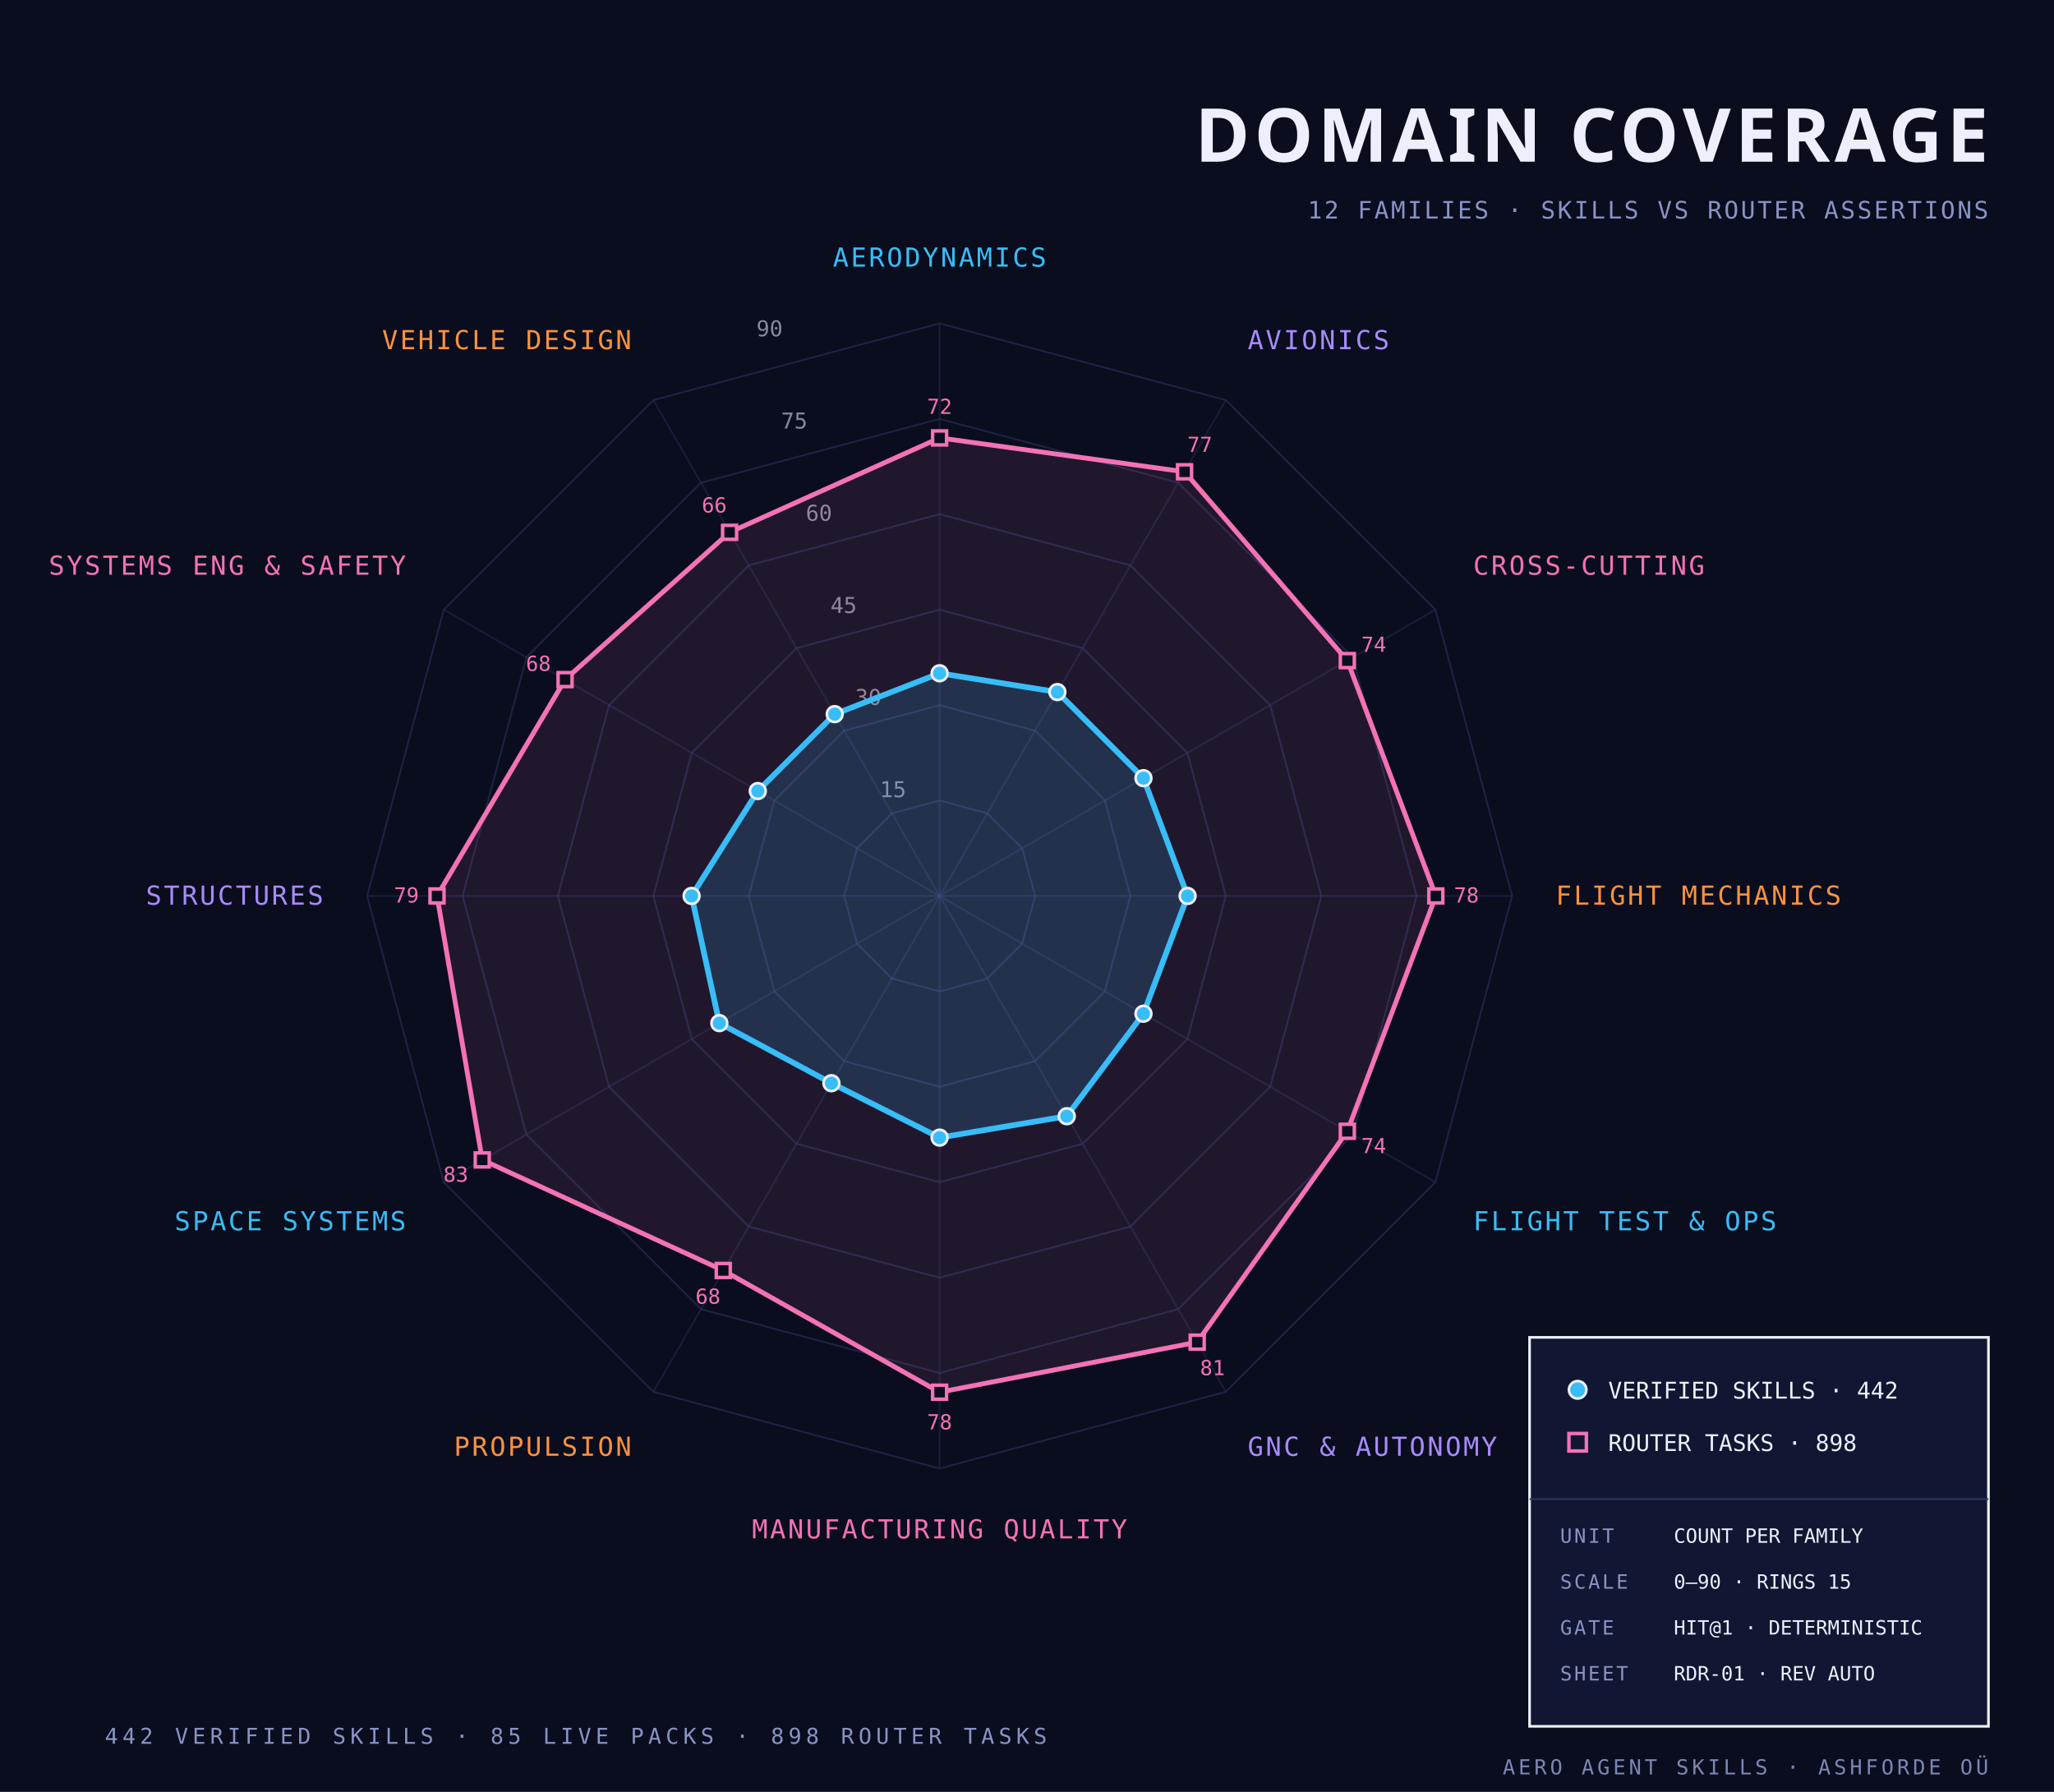
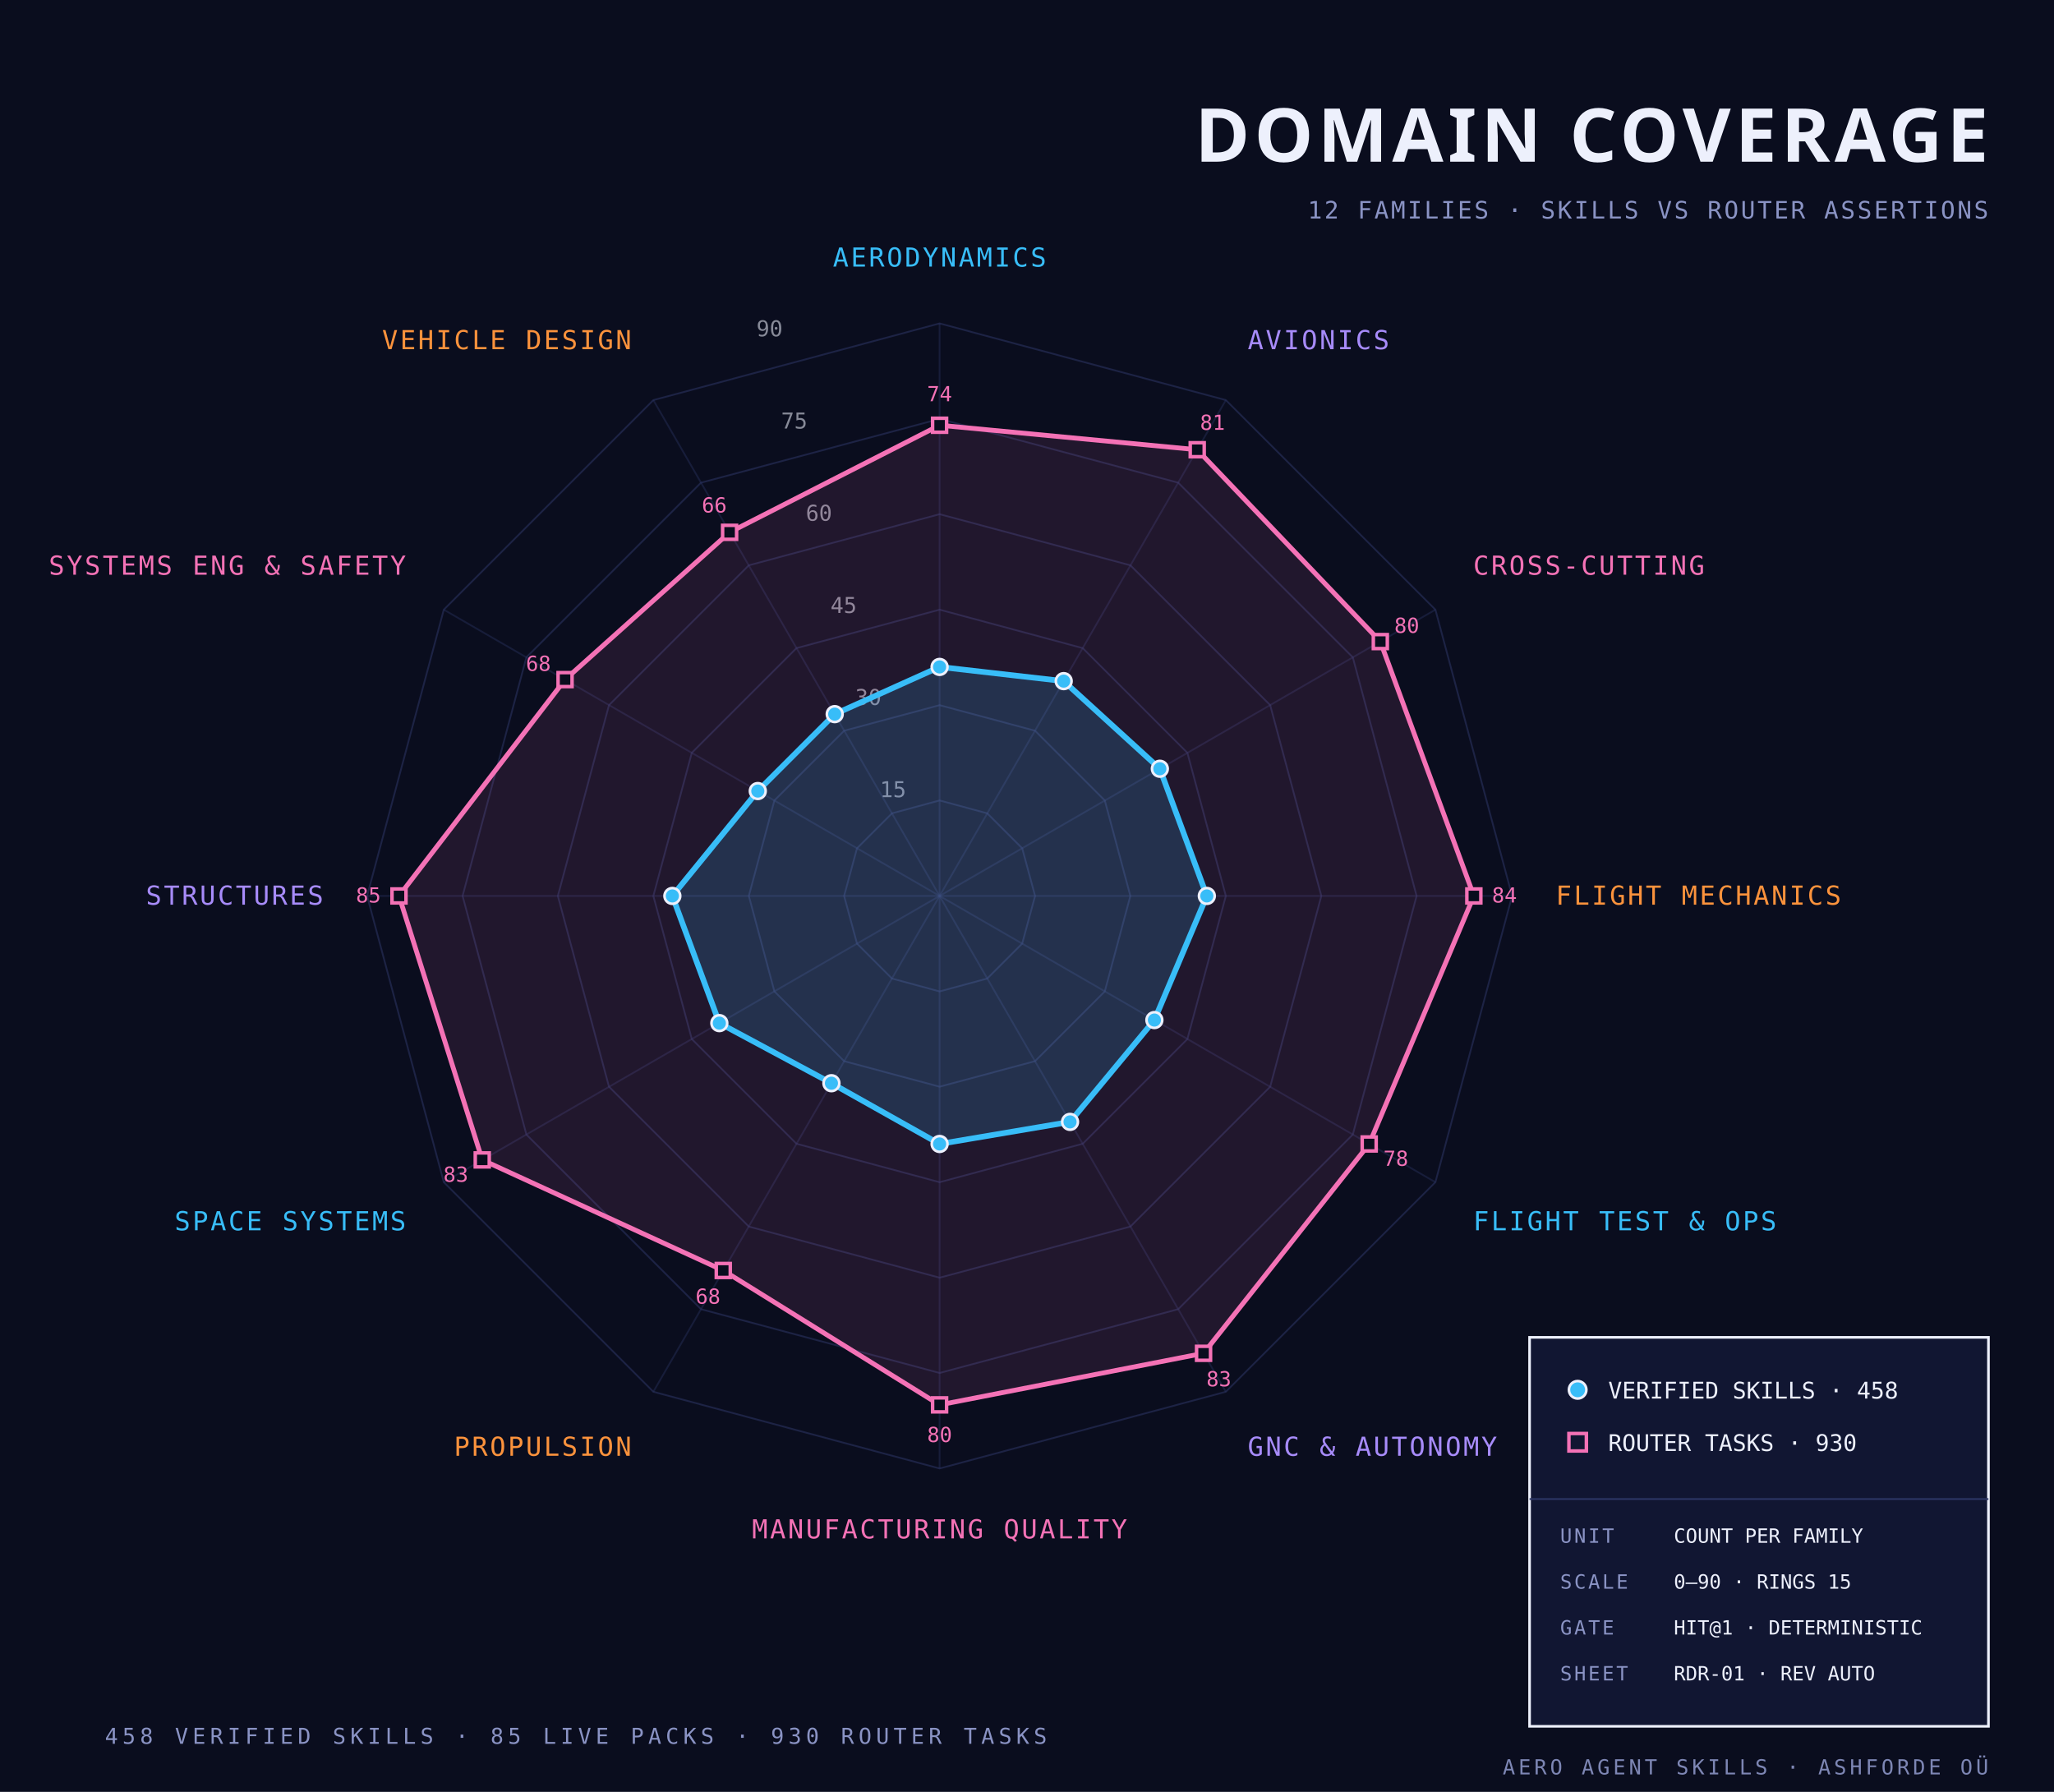
<svg xmlns="http://www.w3.org/2000/svg" width="940" height="820" viewBox="0 0 940 820">
  <style>
    .mono { font-family: "JetBrains Mono", "IBM Plex Mono", "Menlo", monospace; }
    .cond { font-family: "Barlow Condensed", "DIN Condensed", "Arial Narrow", sans-serif; font-weight: 700; text-transform: uppercase; }
    .serif { font-family: "Instrument Serif", Georgia, serif; font-style: italic; }
  </style>
  <rect width="940" height="820" fill="#0a0d1e" />
  <polygon points="430.0,366.3 451.8,372.2 467.8,388.2 473.7,410.0 467.8,431.8 451.8,447.8 430.0,453.7 408.2,447.8 392.2,431.8 386.3,410.0 392.2,388.2 408.2,372.2" fill="none" stroke="#2c3564" stroke-width="0.8" stroke-opacity="0.55" />
  <polygon points="430.0,322.7 473.7,334.4 505.6,366.3 517.3,410.0 505.6,453.7 473.7,485.6 430.0,497.3 386.3,485.6 354.4,453.7 342.7,410.0 354.4,366.3 386.3,334.4" fill="none" stroke="#2c3564" stroke-width="0.8" stroke-opacity="0.55" />
  <polygon points="430.0,279.0 495.5,296.6 543.4,344.5 561.0,410.0 543.4,475.5 495.5,523.4 430.0,541.0 364.5,523.4 316.6,475.5 299.0,410.0 316.6,344.5 364.5,296.6" fill="none" stroke="#2c3564" stroke-width="0.8" stroke-opacity="0.55" />
  <polygon points="430.0,235.3 517.3,258.7 581.3,322.7 604.7,410.0 581.3,497.3 517.3,561.3 430.0,584.7 342.7,561.3 278.7,497.3 255.3,410.0 278.7,322.7 342.7,258.7" fill="none" stroke="#2c3564" stroke-width="0.8" stroke-opacity="0.55" />
  <polygon points="430.0,191.7 539.2,220.9 619.1,300.8 648.3,410.0 619.1,519.2 539.2,599.1 430.0,628.3 320.8,599.1 240.9,519.2 211.7,410.0 240.9,300.8 320.8,220.9" fill="none" stroke="#2c3564" stroke-width="0.8" stroke-opacity="0.55" />
  <polygon points="430.0,148.0 561.0,183.1 656.9,279.0 692.0,410.0 656.9,541.0 561.0,636.9 430.0,672.0 299.0,636.9 203.1,541.0 168.0,410.0 203.1,279.0 299.0,183.1" fill="none" stroke="#2c3564" stroke-width="0.8" stroke-opacity="0.55" />
  <line x1="430" y1="410" x2="430.0" y2="148.0" stroke="#2c3564" stroke-width="0.8" stroke-opacity="0.4" />
  <line x1="430" y1="410" x2="561.0" y2="183.1" stroke="#2c3564" stroke-width="0.8" stroke-opacity="0.4" />
  <line x1="430" y1="410" x2="656.9" y2="279.0" stroke="#2c3564" stroke-width="0.8" stroke-opacity="0.4" />
  <line x1="430" y1="410" x2="692.0" y2="410.0" stroke="#2c3564" stroke-width="0.8" stroke-opacity="0.4" />
  <line x1="430" y1="410" x2="656.9" y2="541.0" stroke="#2c3564" stroke-width="0.8" stroke-opacity="0.4" />
  <line x1="430" y1="410" x2="561.0" y2="636.9" stroke="#2c3564" stroke-width="0.8" stroke-opacity="0.4" />
  <line x1="430" y1="410" x2="430.0" y2="672.0" stroke="#2c3564" stroke-width="0.8" stroke-opacity="0.4" />
  <line x1="430" y1="410" x2="299.0" y2="636.9" stroke="#2c3564" stroke-width="0.8" stroke-opacity="0.4" />
  <line x1="430" y1="410" x2="203.1" y2="541.0" stroke="#2c3564" stroke-width="0.8" stroke-opacity="0.4" />
  <line x1="430" y1="410" x2="168.0" y2="410.0" stroke="#2c3564" stroke-width="0.8" stroke-opacity="0.4" />
  <line x1="430" y1="410" x2="203.1" y2="279.0" stroke="#2c3564" stroke-width="0.8" stroke-opacity="0.4" />
  <line x1="430" y1="410" x2="299.0" y2="183.1" stroke="#2c3564" stroke-width="0.8" stroke-opacity="0.4" />
  <text class="mono" x="414.7" y="364.8" text-anchor="end" font-size="10" fill="#edf0fc" opacity="0.55">15</text>
  <text class="mono" x="403.4" y="322.6" text-anchor="end" font-size="10" fill="#edf0fc" opacity="0.55">30</text>
  <text class="mono" x="392.1" y="280.5" text-anchor="end" font-size="10" fill="#edf0fc" opacity="0.55">45</text>
  <text class="mono" x="380.8" y="238.3" text-anchor="end" font-size="10" fill="#edf0fc" opacity="0.55">60</text>
  <text class="mono" x="369.5" y="196.1" text-anchor="end" font-size="10" fill="#edf0fc" opacity="0.55">75</text>
  <text class="mono" x="358.2" y="153.9" text-anchor="end" font-size="10" fill="#edf0fc" opacity="0.55">90</text>
  <text class="mono" x="430.0" y="122.0" text-anchor="middle" font-size="12" fill="#38bdf8" letter-spacing="1">AERODYNAMICS</text>
  <text class="mono" x="571.0" y="159.8" text-anchor="start" font-size="12" fill="#a78bfa" letter-spacing="1">AVIONICS</text>
  <text class="mono" x="674.2" y="263.0" text-anchor="start" font-size="12" fill="#f472b6" letter-spacing="1">CROSS-CUTTING</text>
  <text class="mono" x="712.0" y="414.0" text-anchor="start" font-size="12" fill="#fb923c" letter-spacing="1">FLIGHT MECHANICS</text>
  <text class="mono" x="674.2" y="563.0" text-anchor="start" font-size="12" fill="#38bdf8" letter-spacing="1">FLIGHT TEST &amp; OPS</text>
  <text class="mono" x="571.0" y="666.2" text-anchor="start" font-size="12" fill="#a78bfa" letter-spacing="1">GNC &amp; AUTONOMY</text>
  <text class="mono" x="430.0" y="704.0" text-anchor="middle" font-size="12" fill="#f472b6" letter-spacing="1">MANUFACTURING QUALITY</text>
  <text class="mono" x="289.0" y="666.2" text-anchor="end" font-size="12" fill="#fb923c" letter-spacing="1">PROPULSION</text>
  <text class="mono" x="185.8" y="563.0" text-anchor="end" font-size="12" fill="#38bdf8" letter-spacing="1">SPACE SYSTEMS</text>
  <text class="mono" x="148.0" y="414.0" text-anchor="end" font-size="12" fill="#a78bfa" letter-spacing="1">STRUCTURES</text>
  <text class="mono" x="185.8" y="263.0" text-anchor="end" font-size="12" fill="#f472b6" letter-spacing="1">SYSTEMS ENG &amp; SAFETY</text>
  <text class="mono" x="289.0" y="159.8" text-anchor="end" font-size="12" fill="#fb923c" letter-spacing="1">VEHICLE DESIGN</text>
-   <polygon points="430.0,200.4 542.1,215.9 616.6,302.3 657.1,410.0 616.6,517.7 547.9,614.2 430.0,637.1 331.0,581.4 220.7,530.8 200.0,410.0 258.6,311.0 333.9,243.6" fill="#f472b6" fill-opacity="0.10" stroke="#f472b6" stroke-width="2.2" />
-   <rect x="426.8" y="197.2" width="6.4" height="6.4" fill="#0a0d1e" stroke="#f472b6" stroke-width="1.6" />
-   <rect x="538.9" y="212.7" width="6.4" height="6.4" fill="#0a0d1e" stroke="#f472b6" stroke-width="1.6" />
-   <rect x="613.4" y="299.1" width="6.4" height="6.4" fill="#0a0d1e" stroke="#f472b6" stroke-width="1.6" />
-   <rect x="653.9" y="406.8" width="6.4" height="6.4" fill="#0a0d1e" stroke="#f472b6" stroke-width="1.6" />
-   <rect x="613.4" y="514.5" width="6.4" height="6.4" fill="#0a0d1e" stroke="#f472b6" stroke-width="1.6" />
-   <rect x="544.7" y="611.0" width="6.4" height="6.4" fill="#0a0d1e" stroke="#f472b6" stroke-width="1.6" />
-   <rect x="426.8" y="633.9" width="6.4" height="6.4" fill="#0a0d1e" stroke="#f472b6" stroke-width="1.6" />
+   <polygon points="430.0,194.6 547.9,205.8 631.7,293.6 674.5,410.0 626.6,523.5 550.8,619.3 430.0,642.9 331.0,581.4 220.7,530.8 182.6,410.0 258.6,311.0 333.9,243.6" fill="#f472b6" fill-opacity="0.10" stroke="#f472b6" stroke-width="2.2" />
+   <rect x="426.8" y="191.4" width="6.4" height="6.4" fill="#0a0d1e" stroke="#f472b6" stroke-width="1.6" />
+   <rect x="544.7" y="202.6" width="6.4" height="6.4" fill="#0a0d1e" stroke="#f472b6" stroke-width="1.6" />
+   <rect x="628.5" y="290.4" width="6.4" height="6.4" fill="#0a0d1e" stroke="#f472b6" stroke-width="1.6" />
+   <rect x="671.3" y="406.8" width="6.4" height="6.4" fill="#0a0d1e" stroke="#f472b6" stroke-width="1.6" />
+   <rect x="623.4" y="520.3" width="6.4" height="6.4" fill="#0a0d1e" stroke="#f472b6" stroke-width="1.6" />
+   <rect x="547.6" y="616.1" width="6.4" height="6.4" fill="#0a0d1e" stroke="#f472b6" stroke-width="1.6" />
+   <rect x="426.8" y="639.7" width="6.4" height="6.4" fill="#0a0d1e" stroke="#f472b6" stroke-width="1.6" />
  <rect x="327.8" y="578.2" width="6.4" height="6.4" fill="#0a0d1e" stroke="#f472b6" stroke-width="1.6" />
  <rect x="217.5" y="527.6" width="6.4" height="6.4" fill="#0a0d1e" stroke="#f472b6" stroke-width="1.6" />
-   <rect x="196.8" y="406.8" width="6.4" height="6.4" fill="#0a0d1e" stroke="#f472b6" stroke-width="1.6" />
+   <rect x="179.4" y="406.8" width="6.4" height="6.4" fill="#0a0d1e" stroke="#f472b6" stroke-width="1.6" />
  <rect x="255.4" y="307.8" width="6.4" height="6.4" fill="#0a0d1e" stroke="#f472b6" stroke-width="1.6" />
  <rect x="330.7" y="240.4" width="6.4" height="6.4" fill="#0a0d1e" stroke="#f472b6" stroke-width="1.6" />
-   <polygon points="430.0,308.1 483.9,316.7 523.3,356.1 543.5,410.0 523.3,463.9 488.2,510.8 430.0,520.6 380.5,495.7 329.2,468.2 316.5,410.0 346.8,362.0 382.0,326.8" fill="#38bdf8" fill-opacity="0.16" stroke="#38bdf8" stroke-width="2.6" />
-   <circle cx="430.0" cy="308.1" r="3.6" fill="#38bdf8" stroke="#edf0fc" stroke-width="1.2" />
-   <circle cx="483.9" cy="316.7" r="3.6" fill="#38bdf8" stroke="#edf0fc" stroke-width="1.2" />
-   <circle cx="523.3" cy="356.1" r="3.6" fill="#38bdf8" stroke="#edf0fc" stroke-width="1.2" />
-   <circle cx="543.5" cy="410.0" r="3.6" fill="#38bdf8" stroke="#edf0fc" stroke-width="1.2" />
-   <circle cx="523.3" cy="463.9" r="3.6" fill="#38bdf8" stroke="#edf0fc" stroke-width="1.2" />
-   <circle cx="488.2" cy="510.8" r="3.6" fill="#38bdf8" stroke="#edf0fc" stroke-width="1.2" />
-   <circle cx="430.0" cy="520.6" r="3.6" fill="#38bdf8" stroke="#edf0fc" stroke-width="1.2" />
+   <polygon points="430.0,305.2 486.8,311.7 530.8,351.8 552.3,410.0 528.3,466.8 489.7,513.4 430.0,523.5 380.5,495.7 329.2,468.2 307.7,410.0 346.8,362.0 382.0,326.8" fill="#38bdf8" fill-opacity="0.16" stroke="#38bdf8" stroke-width="2.6" />
+   <circle cx="430.0" cy="305.2" r="3.6" fill="#38bdf8" stroke="#edf0fc" stroke-width="1.2" />
+   <circle cx="486.8" cy="311.7" r="3.6" fill="#38bdf8" stroke="#edf0fc" stroke-width="1.2" />
+   <circle cx="530.8" cy="351.8" r="3.6" fill="#38bdf8" stroke="#edf0fc" stroke-width="1.2" />
+   <circle cx="552.3" cy="410.0" r="3.6" fill="#38bdf8" stroke="#edf0fc" stroke-width="1.2" />
+   <circle cx="528.3" cy="466.8" r="3.6" fill="#38bdf8" stroke="#edf0fc" stroke-width="1.2" />
+   <circle cx="489.7" cy="513.4" r="3.6" fill="#38bdf8" stroke="#edf0fc" stroke-width="1.2" />
+   <circle cx="430.0" cy="523.5" r="3.6" fill="#38bdf8" stroke="#edf0fc" stroke-width="1.2" />
  <circle cx="380.5" cy="495.7" r="3.6" fill="#38bdf8" stroke="#edf0fc" stroke-width="1.2" />
  <circle cx="329.2" cy="468.2" r="3.6" fill="#38bdf8" stroke="#edf0fc" stroke-width="1.2" />
-   <circle cx="316.5" cy="410.0" r="3.6" fill="#38bdf8" stroke="#edf0fc" stroke-width="1.2" />
+   <circle cx="307.7" cy="410.0" r="3.6" fill="#38bdf8" stroke="#edf0fc" stroke-width="1.2" />
  <circle cx="346.8" cy="362.0" r="3.6" fill="#38bdf8" stroke="#edf0fc" stroke-width="1.2" />
  <circle cx="382.0" cy="326.8" r="3.6" fill="#38bdf8" stroke="#edf0fc" stroke-width="1.2" />
-   <text class="mono" x="430.0" y="189.4" text-anchor="middle" font-size="9.5" fill="#f472b6">72</text>
-   <text class="mono" x="549.1" y="206.8" text-anchor="middle" font-size="9.5" fill="#f472b6">77</text>
-   <text class="mono" x="628.7" y="298.3" text-anchor="middle" font-size="9.5" fill="#f472b6">74</text>
-   <text class="mono" x="671.1" y="413.0" text-anchor="middle" font-size="9.5" fill="#f472b6">78</text>
-   <text class="mono" x="628.7" y="527.7" text-anchor="middle" font-size="9.5" fill="#f472b6">74</text>
-   <text class="mono" x="554.9" y="629.3" text-anchor="middle" font-size="9.5" fill="#f472b6">81</text>
-   <text class="mono" x="430.0" y="654.1" text-anchor="middle" font-size="9.5" fill="#f472b6">78</text>
+   <text class="mono" x="430.0" y="183.6" text-anchor="middle" font-size="9.5" fill="#f472b6">74</text>
+   <text class="mono" x="554.9" y="196.7" text-anchor="middle" font-size="9.5" fill="#f472b6">81</text>
+   <text class="mono" x="643.8" y="289.6" text-anchor="middle" font-size="9.5" fill="#f472b6">80</text>
+   <text class="mono" x="688.5" y="413.0" text-anchor="middle" font-size="9.5" fill="#f472b6">84</text>
+   <text class="mono" x="638.8" y="533.5" text-anchor="middle" font-size="9.5" fill="#f472b6">78</text>
+   <text class="mono" x="557.8" y="634.4" text-anchor="middle" font-size="9.5" fill="#f472b6">83</text>
+   <text class="mono" x="430.0" y="659.9" text-anchor="middle" font-size="9.5" fill="#f472b6">80</text>
  <text class="mono" x="324.0" y="596.6" text-anchor="middle" font-size="9.5" fill="#f472b6">68</text>
  <text class="mono" x="208.6" y="540.8" text-anchor="middle" font-size="9.5" fill="#f472b6">83</text>
-   <text class="mono" x="186.0" y="413.0" text-anchor="middle" font-size="9.5" fill="#f472b6">79</text>
+   <text class="mono" x="168.6" y="413.0" text-anchor="middle" font-size="9.5" fill="#f472b6">85</text>
  <text class="mono" x="246.4" y="307.0" text-anchor="middle" font-size="9.5" fill="#f472b6">68</text>
  <text class="mono" x="326.9" y="234.5" text-anchor="middle" font-size="9.5" fill="#f472b6">66</text>
  <text class="cond" x="910.0" y="74.0" text-anchor="end" font-size="34" fill="#edf0fc" letter-spacing="2">DOMAIN COVERAGE</text>
  <text class="mono" x="910.0" y="100.0" text-anchor="end" font-size="11" fill="#8a93c4" letter-spacing="1">12 FAMILIES · SKILLS VS ROUTER ASSERTIONS</text>
  <rect x="700" y="612" width="210" height="178" fill="#111632" stroke="#edf0fc" stroke-width="1.2" />
  <line x1="700" y1="686" x2="910" y2="686" stroke="#2c3564" stroke-width="0.8" />
  <circle cx="722" cy="636" r="4" fill="#38bdf8" stroke="#edf0fc" stroke-width="1.2" />
-   <text class="mono" x="736.0" y="640.0" text-anchor="start" font-size="10.5" fill="#edf0fc">VERIFIED SKILLS · 442</text>
+   <text class="mono" x="736.0" y="640.0" text-anchor="start" font-size="10.5" fill="#edf0fc">VERIFIED SKILLS · 458</text>
  <rect x="718" y="656" width="8" height="8" fill="none" stroke="#f472b6" stroke-width="1.6" />
-   <text class="mono" x="736.0" y="664.0" text-anchor="start" font-size="10.5" fill="#edf0fc">ROUTER TASKS · 898</text>
+   <text class="mono" x="736.0" y="664.0" text-anchor="start" font-size="10.5" fill="#edf0fc">ROUTER TASKS · 930</text>
  <text class="mono" x="714.0" y="706.0" text-anchor="start" font-size="9" fill="#8a93c4" letter-spacing="1">UNIT</text>
  <text class="mono" x="766.0" y="706.0" text-anchor="start" font-size="9" fill="#edf0fc">COUNT PER FAMILY</text>
  <text class="mono" x="714.0" y="727.0" text-anchor="start" font-size="9" fill="#8a93c4" letter-spacing="1">SCALE</text>
  <text class="mono" x="766.0" y="727.0" text-anchor="start" font-size="9" fill="#edf0fc">0–90 · RINGS 15</text>
  <text class="mono" x="714.0" y="748.0" text-anchor="start" font-size="9" fill="#8a93c4" letter-spacing="1">GATE</text>
  <text class="mono" x="766.0" y="748.0" text-anchor="start" font-size="9" fill="#edf0fc">HIT@1 · DETERMINISTIC</text>
  <text class="mono" x="714.0" y="769.0" text-anchor="start" font-size="9" fill="#8a93c4" letter-spacing="1">SHEET</text>
  <text class="mono" x="766.0" y="769.0" text-anchor="start" font-size="9" fill="#edf0fc">RDR-01 · REV AUTO</text>
-   <text class="mono" x="48.0" y="798.0" text-anchor="start" font-size="10" fill="#8a93c4" letter-spacing="2">442 VERIFIED SKILLS · 85 LIVE PACKS · 898 ROUTER TASKS</text>
+   <text class="mono" x="48.0" y="798.0" text-anchor="start" font-size="10" fill="#8a93c4" letter-spacing="2">458 VERIFIED SKILLS · 85 LIVE PACKS · 930 ROUTER TASKS</text>
  <text class="mono" x="910.0" y="812.0" text-anchor="end" font-size="9.5" fill="#8a93c4" letter-spacing="1.5" opacity="0.9">AERO AGENT SKILLS · ASHFORDE OÜ</text>
</svg>
